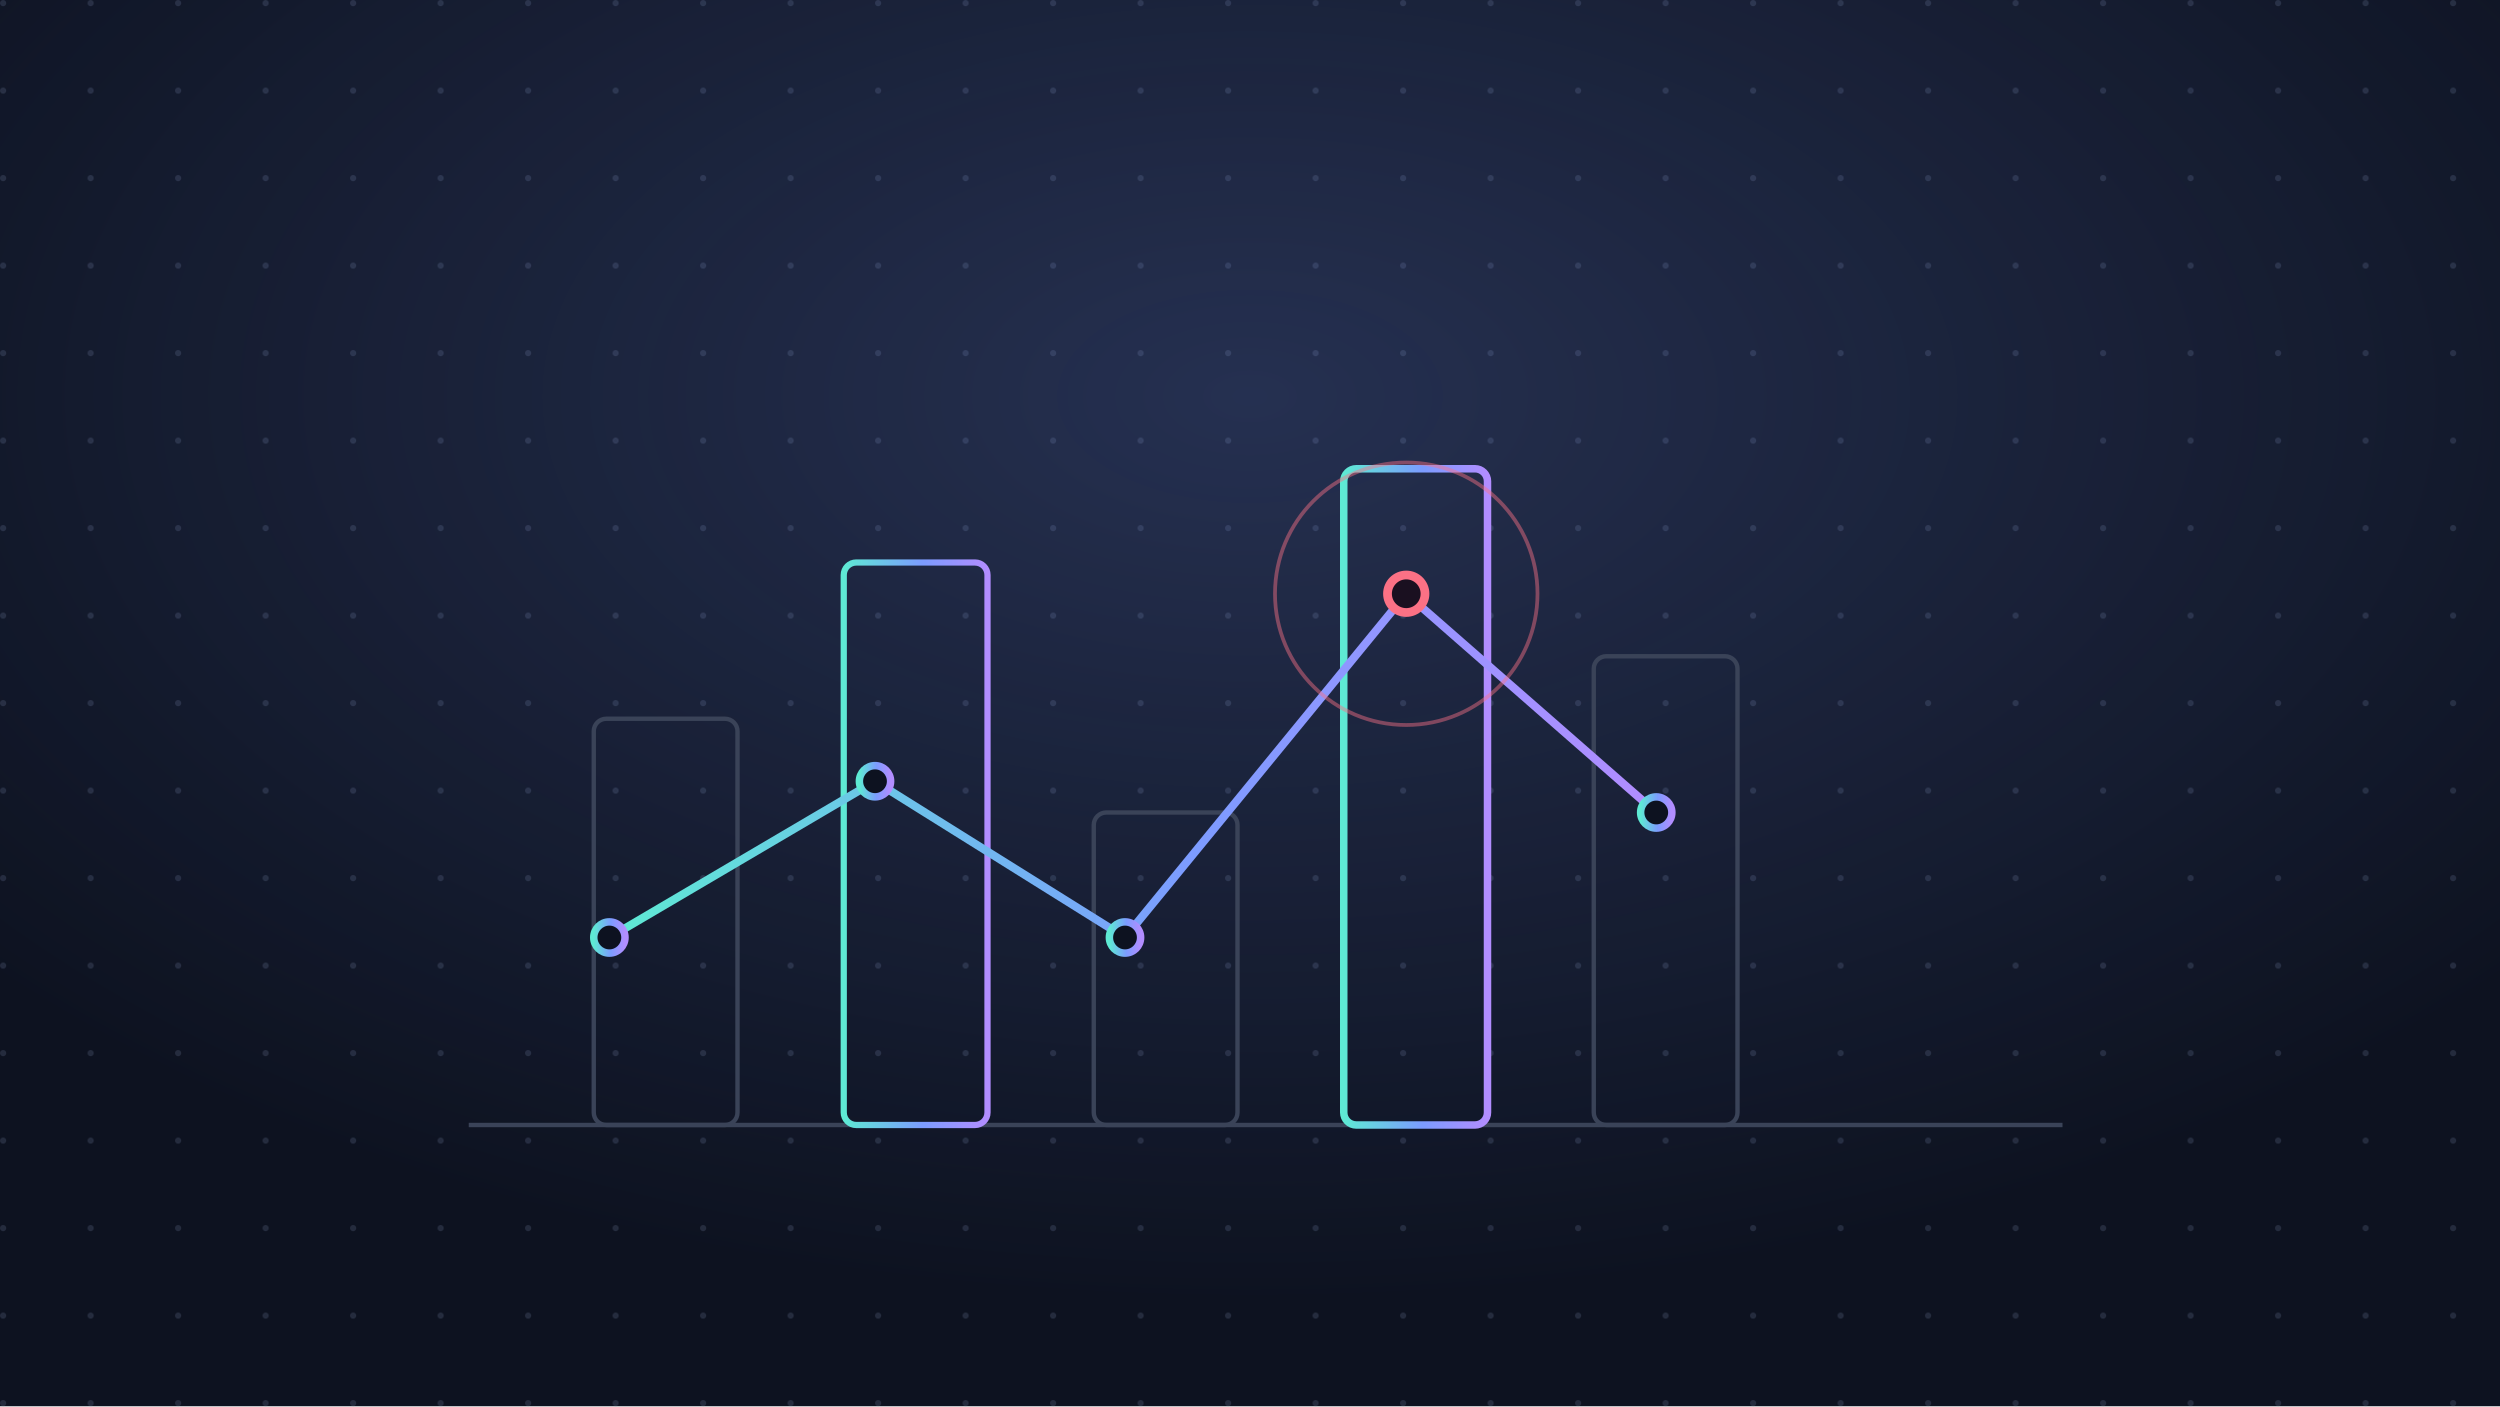
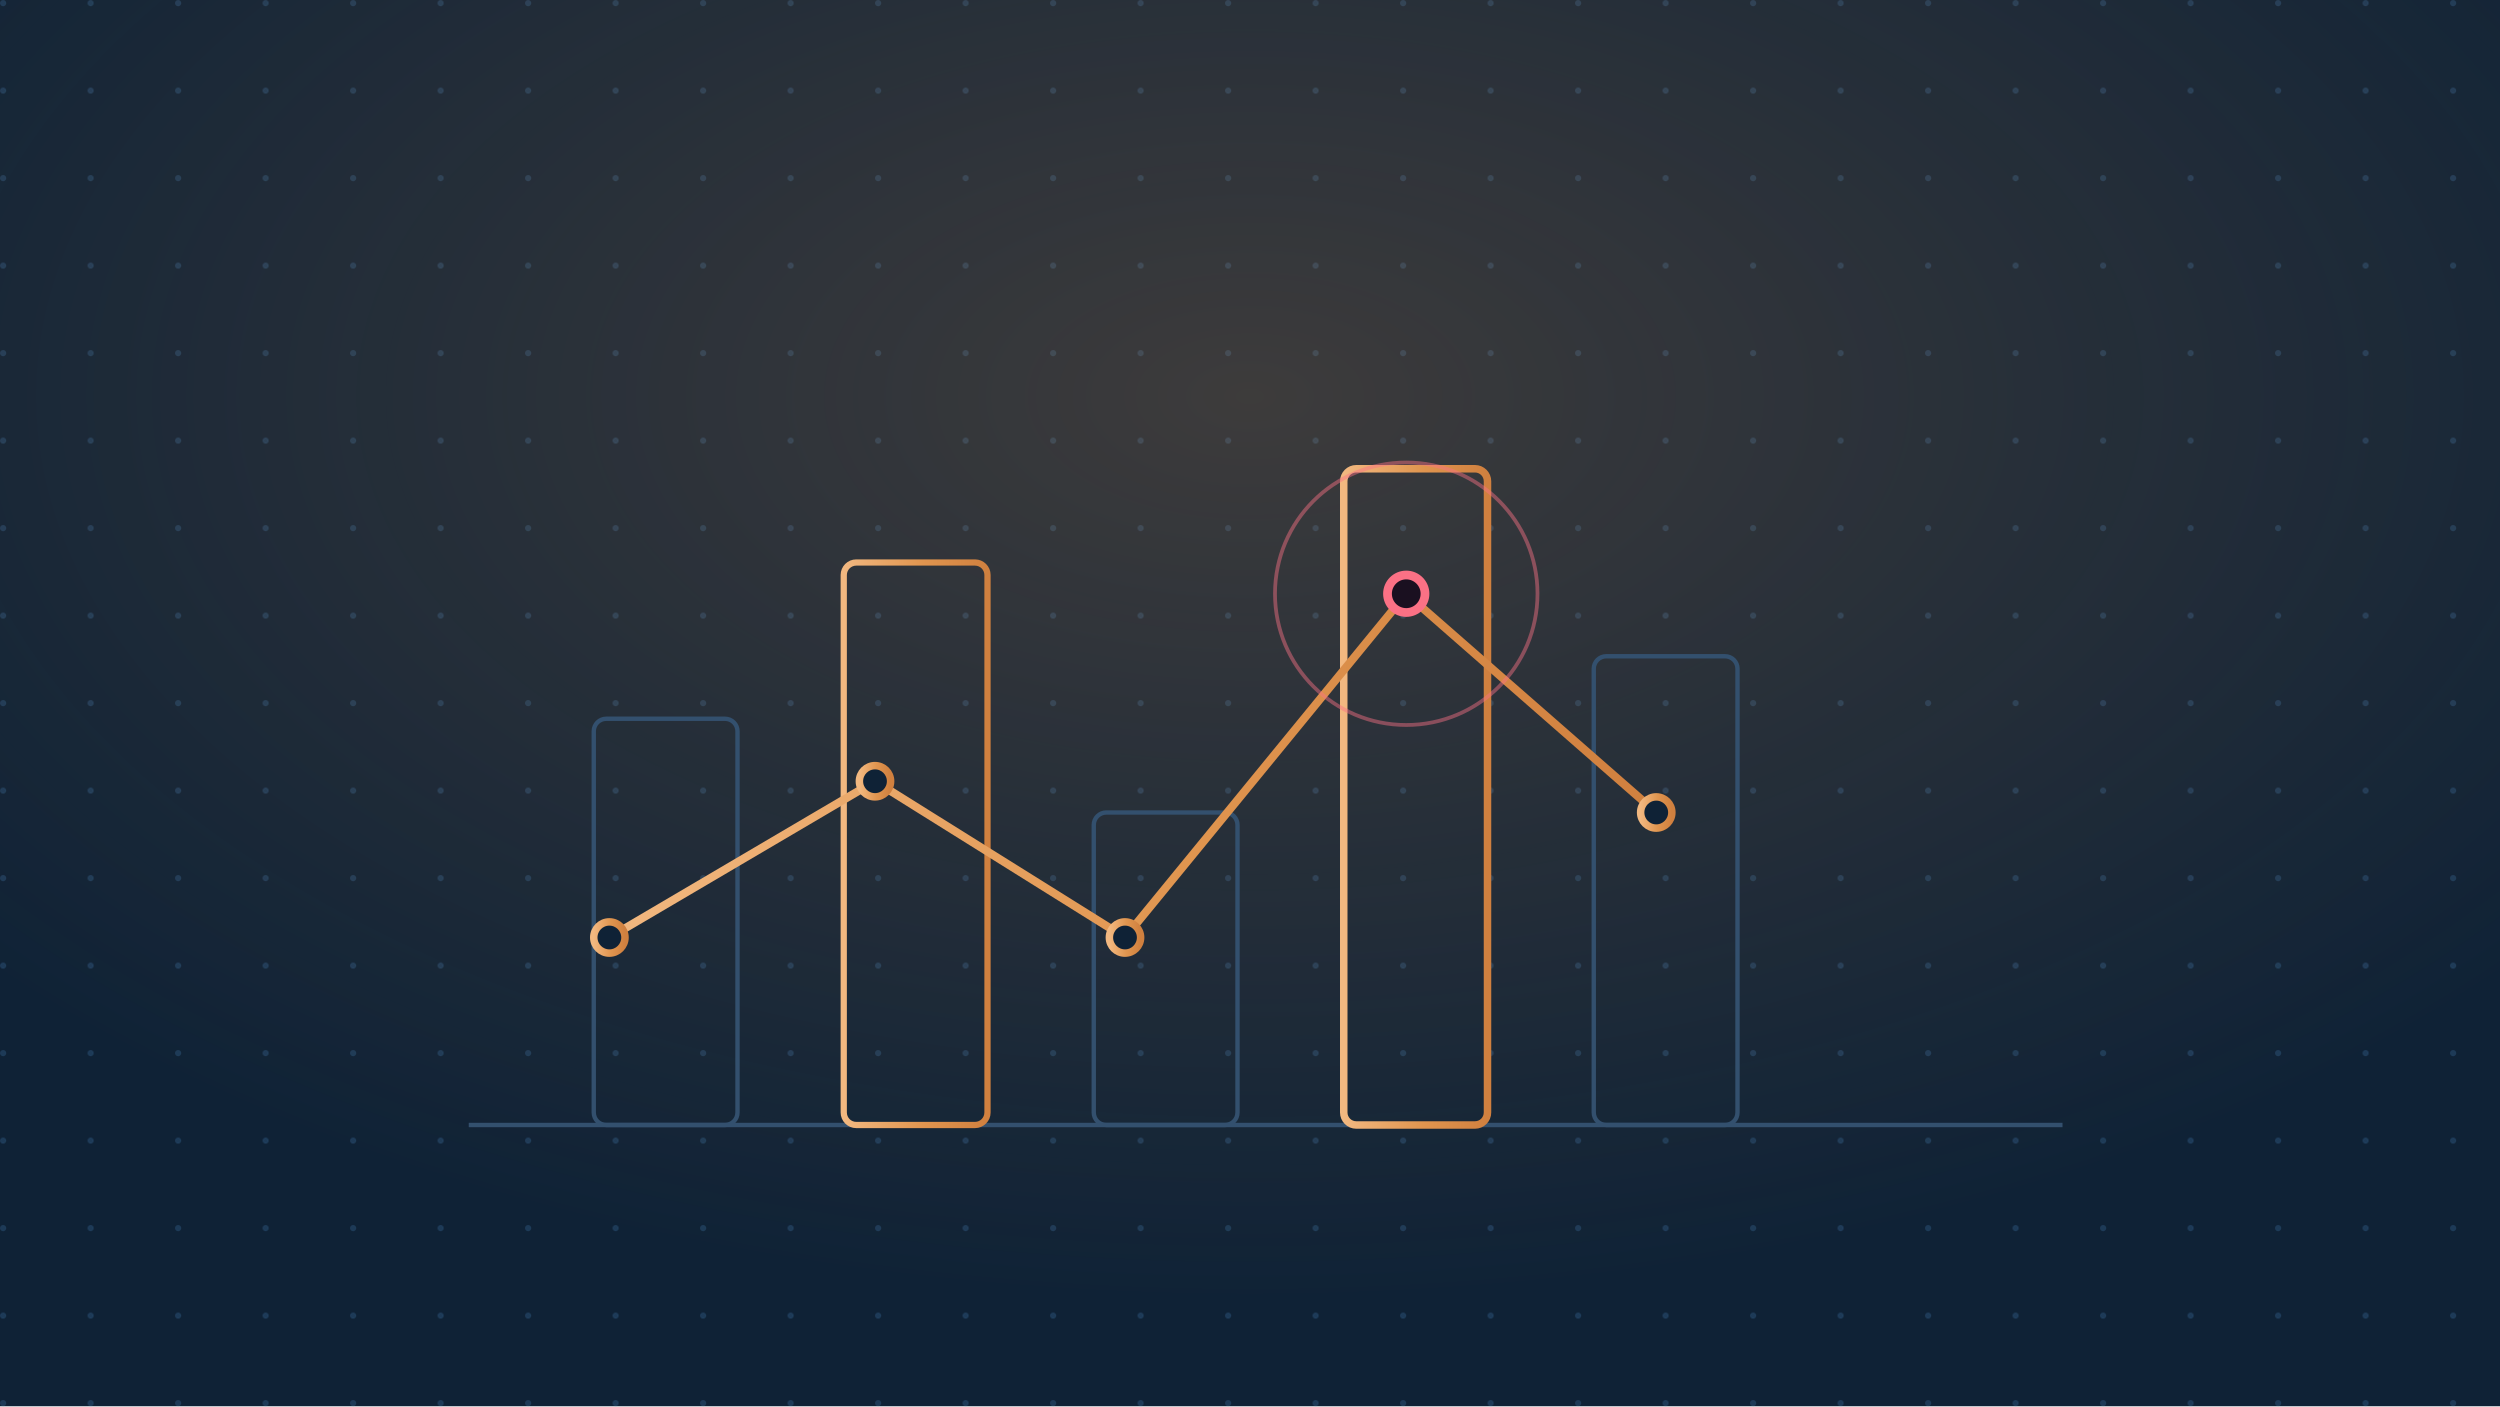
<svg xmlns="http://www.w3.org/2000/svg" viewBox="0 0 800 450">
  <defs>
    <linearGradient id="g" x1="0" y1="0" x2="1" y2="0">
-       <stop offset="0%" stop-color="#5eead4" />
-       <stop offset="55%" stop-color="#7c9cff" />
-       <stop offset="100%" stop-color="#b28dff" />
+       <stop offset="0%" stop-color="#f2b880" />
+       <stop offset="55%" stop-color="#e0954f" />
+       <stop offset="100%" stop-color="#d0803f" />
    </linearGradient>
    <radialGradient id="glow" cx="50%" cy="28%" r="65%">
-       <stop offset="0%" stop-color="#7c9cff" stop-opacity="0.22" />
-       <stop offset="100%" stop-color="#7c9cff" stop-opacity="0" />
+       <stop offset="0%" stop-color="#e0954f" stop-opacity="0.22" />
+       <stop offset="100%" stop-color="#e0954f" stop-opacity="0" />
    </radialGradient>
    <pattern id="dots" width="28" height="28" patternUnits="userSpaceOnUse">
-       <circle cx="1" cy="1" r="1" fill="#242b3d" />
+       <circle cx="1" cy="1" r="1" fill="#1d3a57" />
    </pattern>
  </defs>
-   <rect width="800" height="450" fill="#0d1220" />
+   <rect width="800" height="450" fill="#0f2236" />
  <rect width="800" height="450" fill="url(#dots)" />
  <rect width="800" height="450" fill="url(#glow)" />
-   <line x1="150" y1="360" x2="660" y2="360" stroke="#3a4358" stroke-width="1.4" />
-   <rect x="190" y="230" width="46" height="130" rx="4" fill="none" stroke="#3a4358" stroke-width="1.4" />
+   <line x1="150" y1="360" x2="660" y2="360" stroke="#33506e" stroke-width="1.4" />
+   <rect x="190" y="230" width="46" height="130" rx="4" fill="none" stroke="#33506e" stroke-width="1.4" />
  <rect x="270" y="180" width="46" height="180" rx="4" fill="none" stroke="url(#g)" stroke-width="2" />
-   <rect x="350" y="260" width="46" height="100" rx="4" fill="none" stroke="#3a4358" stroke-width="1.4" />
+   <rect x="350" y="260" width="46" height="100" rx="4" fill="none" stroke="#33506e" stroke-width="1.4" />
  <rect x="430" y="150" width="46" height="210" rx="4" fill="none" stroke="url(#g)" stroke-width="2.4" />
-   <rect x="510" y="210" width="46" height="150" rx="4" fill="none" stroke="#3a4358" stroke-width="1.4" />
+   <rect x="510" y="210" width="46" height="150" rx="4" fill="none" stroke="#33506e" stroke-width="1.4" />
  <path d="M195 300 L280 250 L360 300 L450 190 L530 260" fill="none" stroke="url(#g)" stroke-width="2.6" stroke-linecap="round" stroke-linejoin="round" />
-   <circle cx="195" cy="300" r="5" fill="#0d1220" stroke="url(#g)" stroke-width="2.4" />
-   <circle cx="280" cy="250" r="5" fill="#0d1220" stroke="url(#g)" stroke-width="2.4" />
-   <circle cx="360" cy="300" r="5" fill="#0d1220" stroke="url(#g)" stroke-width="2.4" />
+   <circle cx="195" cy="300" r="5" fill="#0f2236" stroke="url(#g)" stroke-width="2.4" />
+   <circle cx="280" cy="250" r="5" fill="#0f2236" stroke="url(#g)" stroke-width="2.4" />
+   <circle cx="360" cy="300" r="5" fill="#0f2236" stroke="url(#g)" stroke-width="2.4" />
  <circle cx="450" cy="190" r="6" fill="#1a1020" stroke="#fb7185" stroke-width="2.8" />
-   <circle cx="530" cy="260" r="5" fill="#0d1220" stroke="url(#g)" stroke-width="2.4" />
+   <circle cx="530" cy="260" r="5" fill="#0f2236" stroke="url(#g)" stroke-width="2.4" />
  <circle cx="450" cy="190" r="42" fill="none" stroke="#fb7185" stroke-width="1.2" opacity="0.45" />
</svg>
